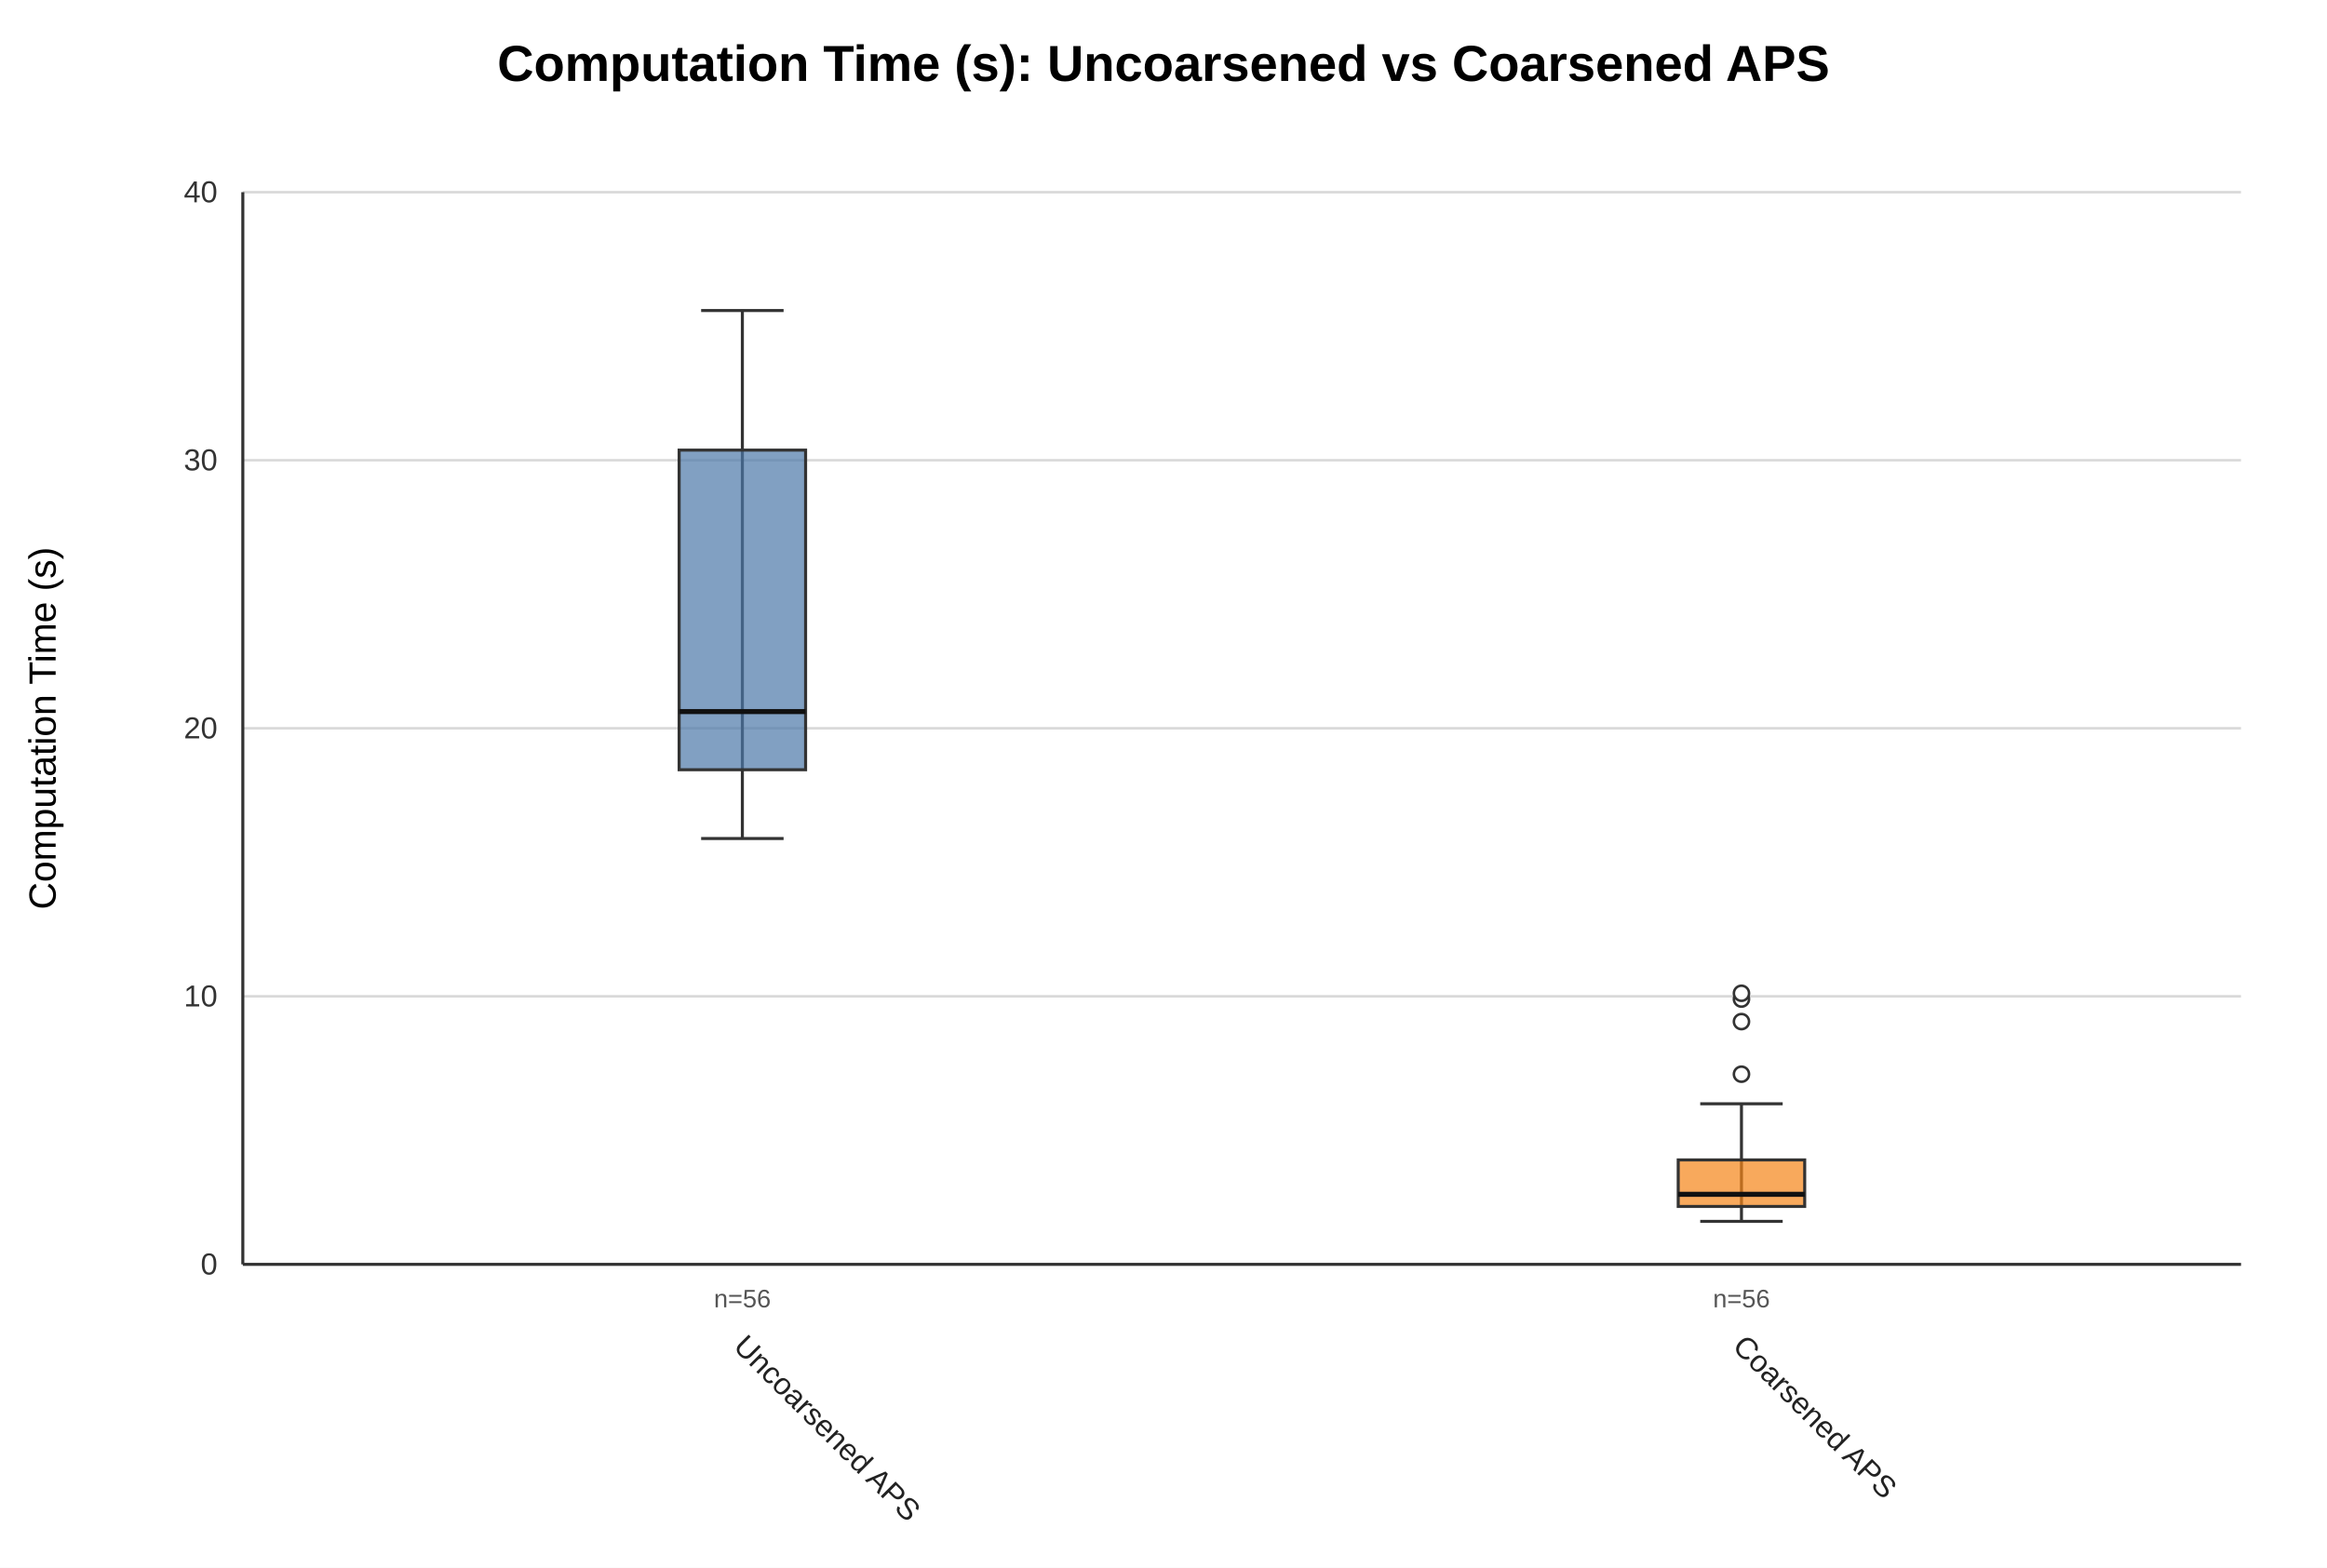
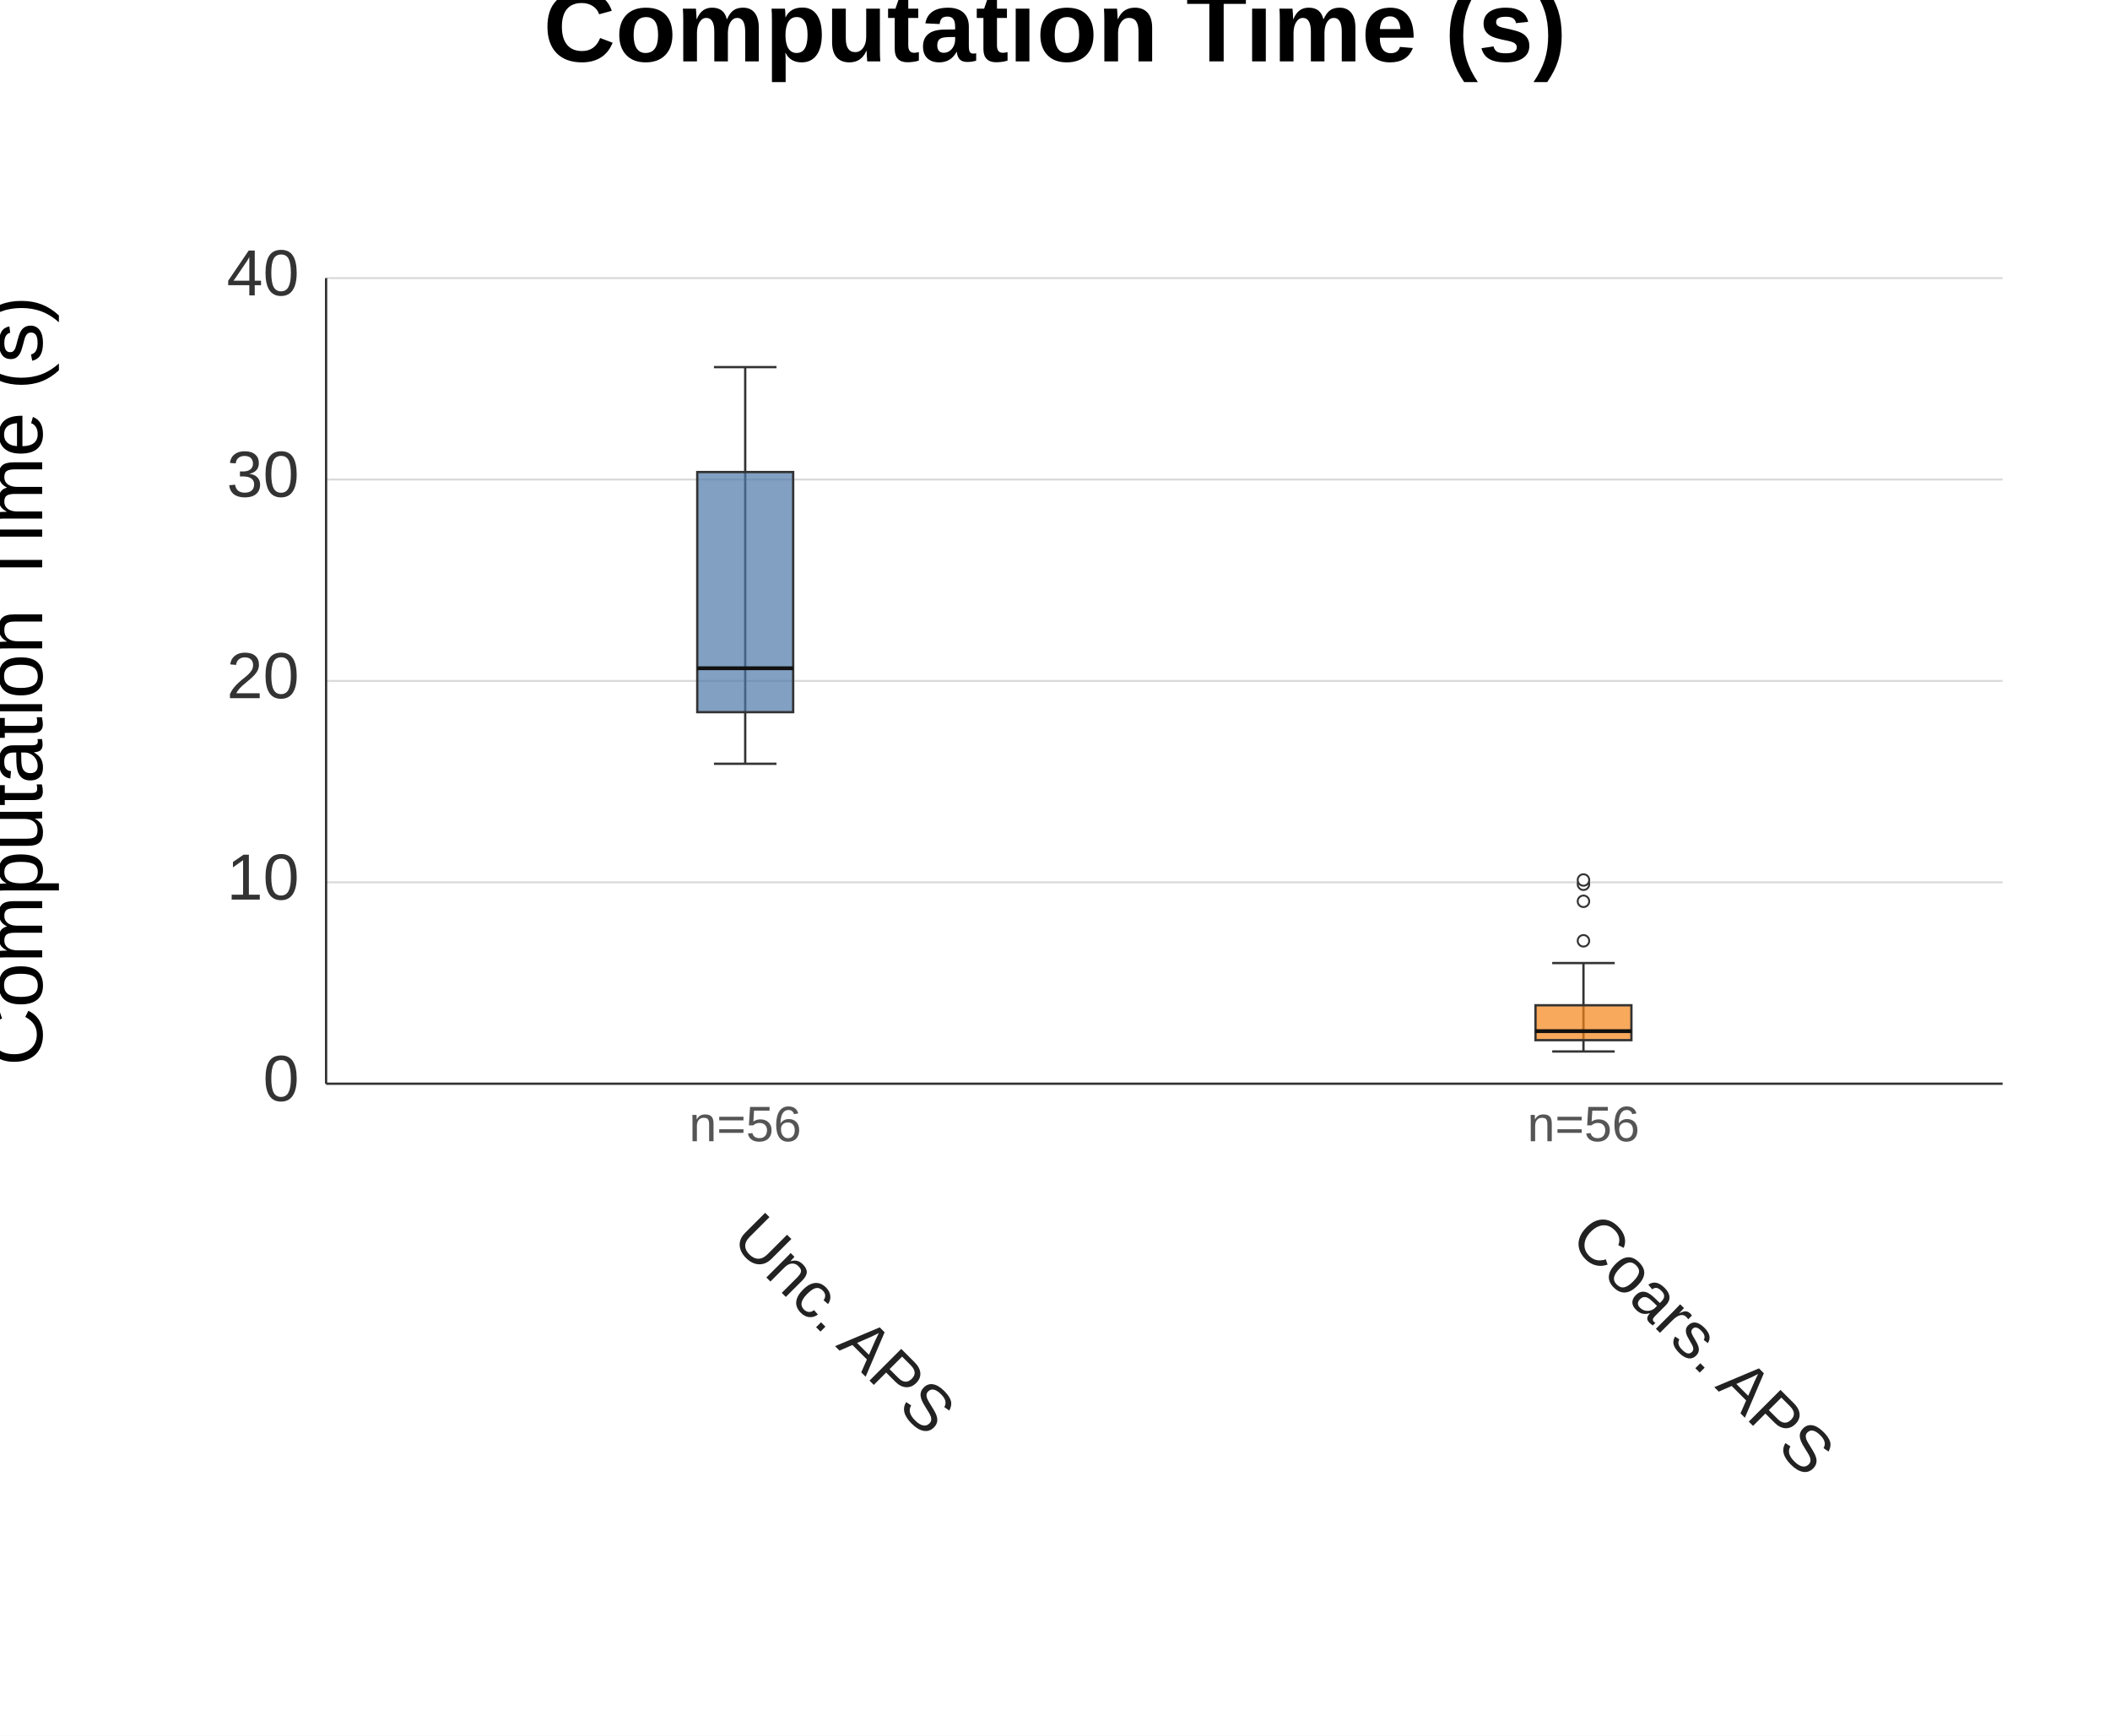
- <svg xmlns="http://www.w3.org/2000/svg" width="920" height="620" viewBox="0 0 920 620">
-   <rect x="0" y="0" width="920" height="620" fill="#ffffff" />
-   <text x="460.0" y="32" text-anchor="middle" font-family="Arial, sans-serif" font-size="20" font-weight="700">Computation Time (s): Uncoarsened vs Coarsened APS</text>
-   <text transform="translate(22 288.0) rotate(-90)" text-anchor="middle" font-family="Arial, sans-serif" font-size="15">Computation Time (s)</text>
-   <line x1="96" y1="500.0" x2="886" y2="500.0" stroke="#d9d9d9" stroke-width="1" />
-   <text x="86" y="504.0" text-anchor="end" font-family="Arial, sans-serif" font-size="12" fill="#333333">0</text>
-   <line x1="96" y1="394.0" x2="886" y2="394.0" stroke="#d9d9d9" stroke-width="1" />
-   <text x="86" y="398.0" text-anchor="end" font-family="Arial, sans-serif" font-size="12" fill="#333333">10</text>
-   <line x1="96" y1="288.0" x2="886" y2="288.0" stroke="#d9d9d9" stroke-width="1" />
-   <text x="86" y="292.0" text-anchor="end" font-family="Arial, sans-serif" font-size="12" fill="#333333">20</text>
-   <line x1="96" y1="182.0" x2="886" y2="182.0" stroke="#d9d9d9" stroke-width="1" />
-   <text x="86" y="186.0" text-anchor="end" font-family="Arial, sans-serif" font-size="12" fill="#333333">30</text>
-   <line x1="96" y1="76.0" x2="886" y2="76.0" stroke="#d9d9d9" stroke-width="1" />
-   <text x="86" y="80.0" text-anchor="end" font-family="Arial, sans-serif" font-size="12" fill="#333333">40</text>
-   <line x1="96" y1="76" x2="96" y2="500" stroke="#333333" stroke-width="1.2" />
-   <line x1="96" y1="500" x2="886" y2="500" stroke="#333333" stroke-width="1.2" />
-   <line x1="293.5" y1="122.8" x2="293.5" y2="331.6" stroke="#333333" stroke-width="1.2" />
-   <line x1="277.2" y1="122.8" x2="309.8" y2="122.8" stroke="#333333" stroke-width="1.2" />
-   <line x1="277.2" y1="331.6" x2="309.8" y2="331.6" stroke="#333333" stroke-width="1.2" />
-   <rect x="268.5" y="178.0" width="50.0" height="126.4" fill="#4C78A8" fill-opacity="0.70" stroke="#333333" stroke-width="1.2" />
-   <line x1="268.5" y1="281.4" x2="318.5" y2="281.4" stroke="#111111" stroke-width="2" />
-   <text x="293.5" y="517" text-anchor="middle" font-family="Arial, sans-serif" font-size="10" fill="#555555">n=56</text>
-   <text transform="translate(289.5 533) rotate(45)" text-anchor="start" font-family="Arial, sans-serif" font-size="12" fill="#222222">Uncoarsened APS</text>
-   <line x1="688.5" y1="436.5" x2="688.5" y2="483.0" stroke="#333333" stroke-width="1.2" />
-   <line x1="672.2" y1="436.5" x2="704.8" y2="436.5" stroke="#333333" stroke-width="1.2" />
-   <line x1="672.2" y1="483.0" x2="704.8" y2="483.0" stroke="#333333" stroke-width="1.2" />
-   <rect x="663.5" y="458.7" width="50.0" height="18.4" fill="#F58518" fill-opacity="0.70" stroke="#333333" stroke-width="1.2" />
-   <line x1="663.5" y1="472.3" x2="713.5" y2="472.3" stroke="#111111" stroke-width="2" />
-   <circle cx="688.5" cy="424.8" r="3" fill="#ffffff" stroke="#333333" stroke-width="1" />
-   <circle cx="688.5" cy="404.0" r="3" fill="#ffffff" stroke="#333333" stroke-width="1" />
-   <circle cx="688.5" cy="395.1" r="3" fill="#ffffff" stroke="#333333" stroke-width="1" />
-   <circle cx="688.5" cy="392.8" r="3" fill="#ffffff" stroke="#333333" stroke-width="1" />
-   <text x="688.5" y="517" text-anchor="middle" font-family="Arial, sans-serif" font-size="10" fill="#555555">n=56</text>
-   <text transform="translate(684.5 533) rotate(45)" text-anchor="start" font-family="Arial, sans-serif" font-size="12" fill="#222222">Coarsened APS</text>
+ <svg xmlns="http://www.w3.org/2000/svg" width="1100" height="905" viewBox="0 0 1100 905">
+   <rect x="0" y="0" width="1100" height="905" fill="#ffffff" />
+   <text x="550.0" y="32" text-anchor="middle" font-family="Arial, sans-serif" font-size="52" font-weight="700">Computation Time (s)</text>
+   <text transform="translate(22 355.0) rotate(-90)" text-anchor="middle" font-family="Arial, sans-serif" font-size="42">Computation Time (s)</text>
+   <line x1="170" y1="565.0" x2="1044" y2="565.0" stroke="#d9d9d9" stroke-width="1" />
+   <text x="156" y="574.0" text-anchor="end" font-family="Arial, sans-serif" font-size="34" fill="#333333">0</text>
+   <line x1="170" y1="460.0" x2="1044" y2="460.0" stroke="#d9d9d9" stroke-width="1" />
+   <text x="156" y="469.0" text-anchor="end" font-family="Arial, sans-serif" font-size="34" fill="#333333">10</text>
+   <line x1="170" y1="355.0" x2="1044" y2="355.0" stroke="#d9d9d9" stroke-width="1" />
+   <text x="156" y="364.0" text-anchor="end" font-family="Arial, sans-serif" font-size="34" fill="#333333">20</text>
+   <line x1="170" y1="250.0" x2="1044" y2="250.0" stroke="#d9d9d9" stroke-width="1" />
+   <text x="156" y="259.0" text-anchor="end" font-family="Arial, sans-serif" font-size="34" fill="#333333">30</text>
+   <line x1="170" y1="145.0" x2="1044" y2="145.0" stroke="#d9d9d9" stroke-width="1" />
+   <text x="156" y="154.0" text-anchor="end" font-family="Arial, sans-serif" font-size="34" fill="#333333">40</text>
+   <line x1="170" y1="145" x2="170" y2="565" stroke="#333333" stroke-width="1.2" />
+   <line x1="170" y1="565" x2="1044" y2="565" stroke="#333333" stroke-width="1.2" />
+   <line x1="388.5" y1="191.4" x2="388.5" y2="398.2" stroke="#333333" stroke-width="1.2" />
+   <line x1="372.2" y1="191.4" x2="404.8" y2="191.4" stroke="#333333" stroke-width="1.2" />
+   <line x1="372.2" y1="398.2" x2="404.8" y2="398.2" stroke="#333333" stroke-width="1.2" />
+   <rect x="363.5" y="246.1" width="50.0" height="125.2" fill="#4C78A8" fill-opacity="0.70" stroke="#333333" stroke-width="1.2" />
+   <line x1="363.5" y1="348.4" x2="413.5" y2="348.4" stroke="#111111" stroke-width="2" />
+   <text x="388.5" y="595" text-anchor="middle" font-family="Arial, sans-serif" font-size="26" fill="#555555">n=56</text>
+   <text transform="translate(380.5 647) rotate(45)" text-anchor="start" font-family="Arial, sans-serif" font-size="34" fill="#222222">Unc. APS</text>
+   <line x1="825.5" y1="502.1" x2="825.5" y2="548.2" stroke="#333333" stroke-width="1.2" />
+   <line x1="809.2" y1="502.1" x2="841.8" y2="502.1" stroke="#333333" stroke-width="1.2" />
+   <line x1="809.2" y1="548.2" x2="841.8" y2="548.2" stroke="#333333" stroke-width="1.2" />
+   <rect x="800.5" y="524.1" width="50.0" height="18.2" fill="#F58518" fill-opacity="0.70" stroke="#333333" stroke-width="1.2" />
+   <line x1="800.5" y1="537.6" x2="850.5" y2="537.6" stroke="#111111" stroke-width="2" />
+   <circle cx="825.5" cy="490.5" r="3" fill="#ffffff" stroke="#333333" stroke-width="1" />
+   <circle cx="825.5" cy="469.9" r="3" fill="#ffffff" stroke="#333333" stroke-width="1" />
+   <circle cx="825.5" cy="461.0" r="3" fill="#ffffff" stroke="#333333" stroke-width="1" />
+   <circle cx="825.5" cy="458.8" r="3" fill="#ffffff" stroke="#333333" stroke-width="1" />
+   <text x="825.5" y="595" text-anchor="middle" font-family="Arial, sans-serif" font-size="26" fill="#555555">n=56</text>
+   <text transform="translate(817.5 647) rotate(45)" text-anchor="start" font-family="Arial, sans-serif" font-size="34" fill="#222222">Coars. APS</text>
</svg>
